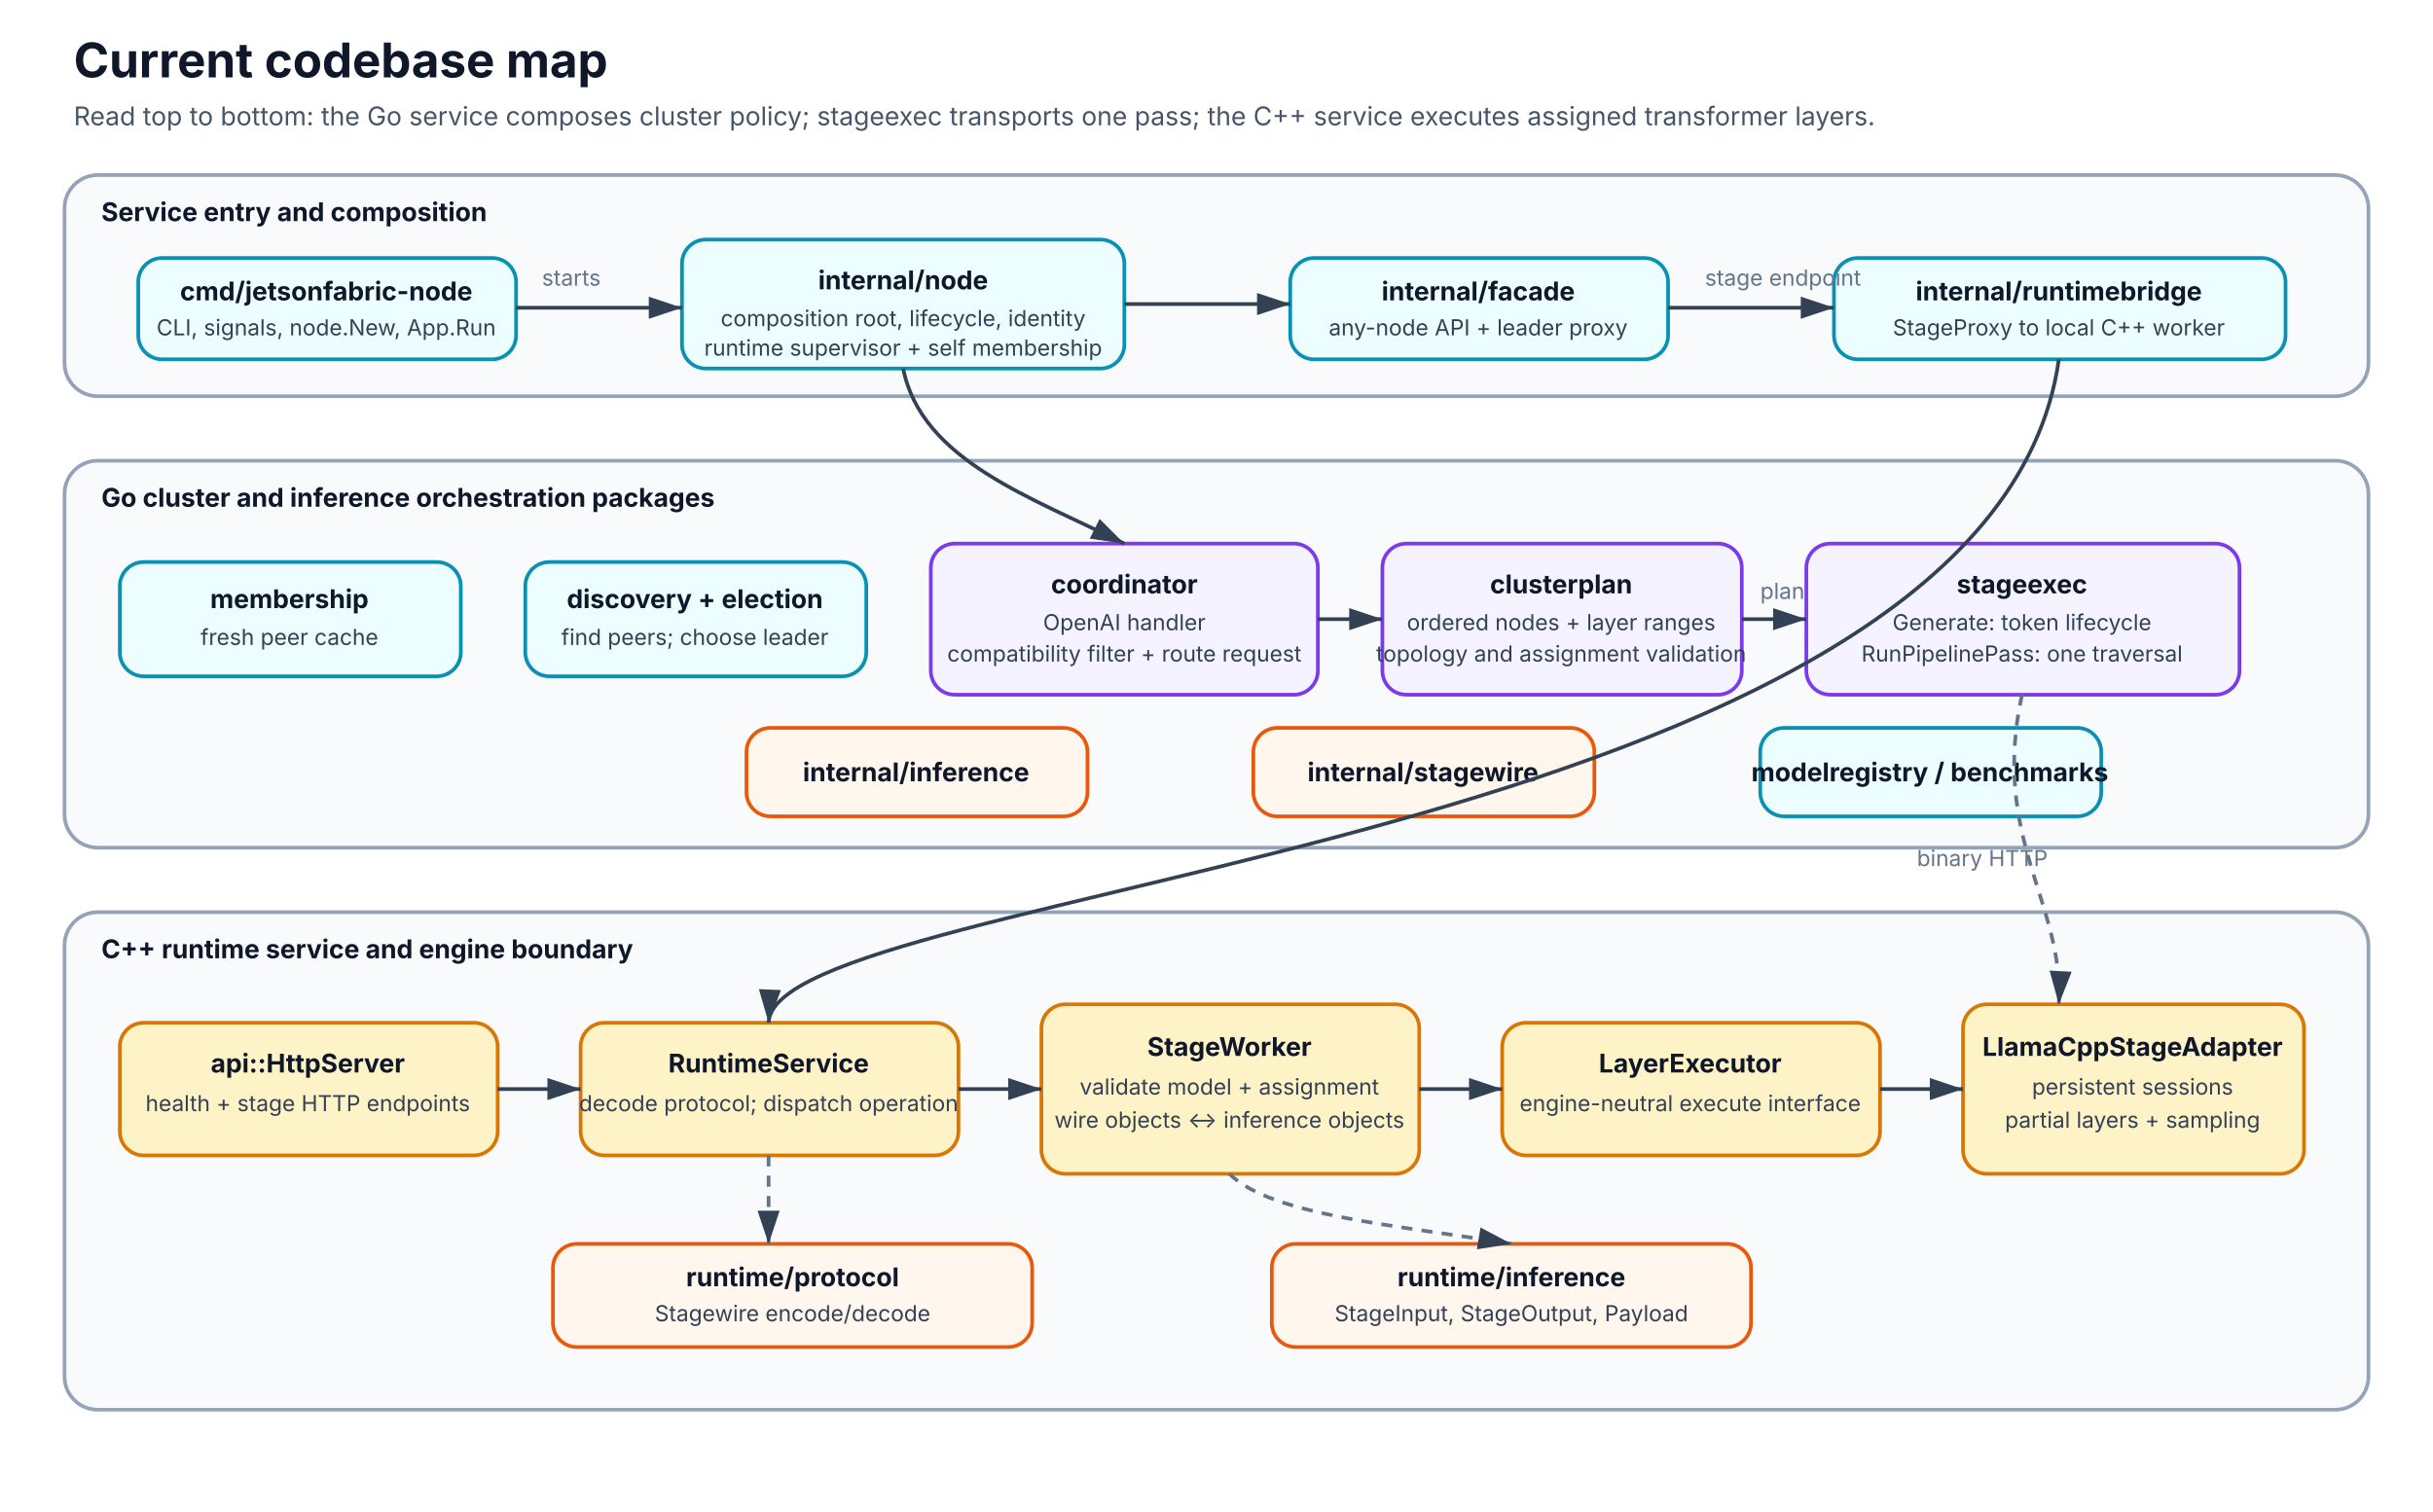
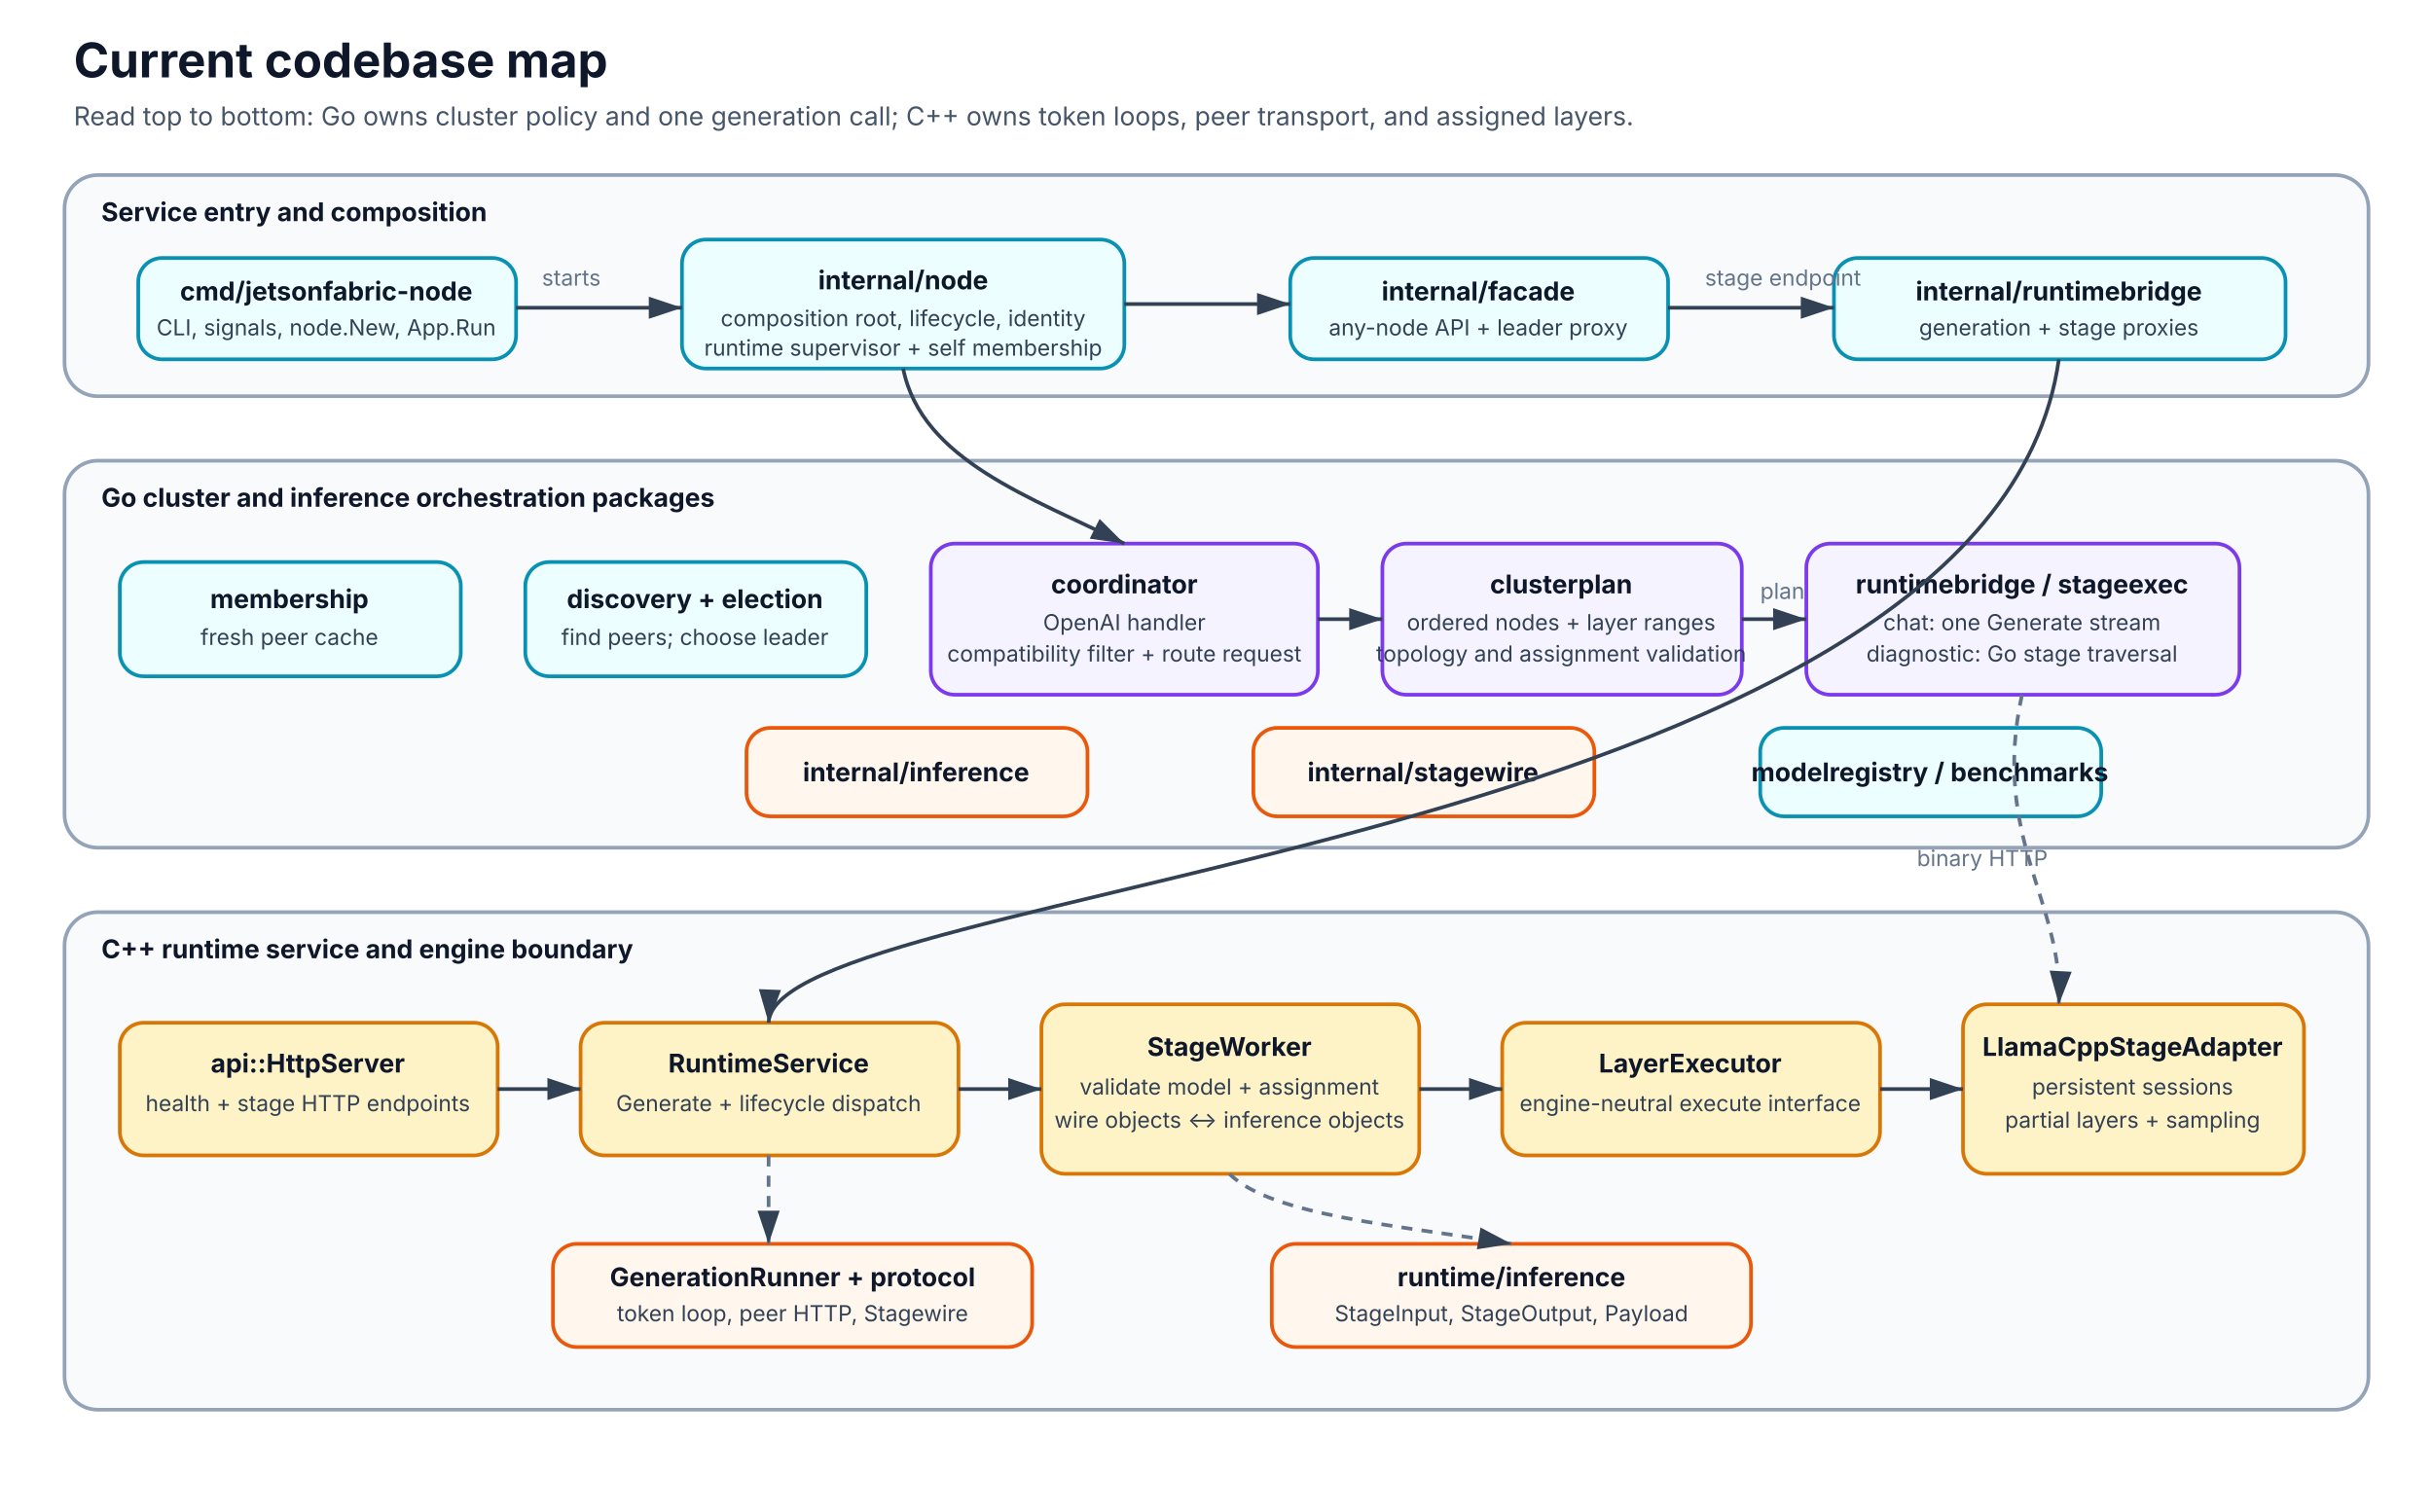
<svg xmlns="http://www.w3.org/2000/svg" viewBox="0 0 1320 820" role="img" aria-labelledby="title desc">
  <defs>
    <marker id="arrow" markerWidth="10" markerHeight="10" refX="9" refY="3" orient="auto" markerUnits="strokeWidth">
      <path d="M0,0 L0,6 L9,3 z" fill="#334155" />
    </marker>
    <style>
      .title{font:700 26px system-ui,-apple-system,Segoe UI,sans-serif;fill:#0f172a}.subtitle{font:14px system-ui,-apple-system,Segoe UI,sans-serif;fill:#475569}.group{fill:#f8fafc;stroke:#94a3b8;stroke-width:2;rx:18}.go{fill:#ecfeff;stroke:#0891b2;stroke-width:2;rx:13}.control{fill:#f5f3ff;stroke:#7c3aed;stroke-width:2;rx:13}.wire{fill:#fff7ed;stroke:#ea580c;stroke-width:2;rx:13}.cpp{fill:#fef3c7;stroke:#d97706;stroke-width:2;rx:13}.label{font:700 14px system-ui,-apple-system,Segoe UI,sans-serif;fill:#0f172a}.small{font:12px system-ui,-apple-system,Segoe UI,sans-serif;fill:#334155}.note{font:12px system-ui,-apple-system,Segoe UI,sans-serif;fill:#64748b}.line{stroke:#334155;stroke-width:2;marker-end:url(#arrow);fill:none}.dash{stroke:#64748b;stroke-width:2;stroke-dasharray:6 5;marker-end:url(#arrow);fill:none}
    </style>
  </defs>
  <text x="40" y="42" class="title">Current codebase map</text>
-   <text x="40" y="68" class="subtitle">Read top to bottom: the Go service composes cluster policy; stageexec transports one pass; the C++ service executes assigned transformer layers.</text>
+   <text x="40" y="68" class="subtitle">Read top to bottom: Go owns cluster policy and one generation call; C++ owns token loops, peer transport, and assigned layers.</text>
  <rect x="35" y="95" width="1250" height="120" class="group" />
  <text x="55" y="120" class="label">Service entry and composition</text>
  <rect x="75" y="140" width="205" height="55" class="go" />
  <text x="177" y="163" text-anchor="middle" class="label">cmd/jetsonfabric-node</text>
  <text x="177" y="182" text-anchor="middle" class="small">CLI, signals, node.New, App.Run</text>
  <rect x="370" y="130" width="240" height="70" class="go" />
  <text x="490" y="157" text-anchor="middle" class="label">internal/node</text>
  <text x="490" y="177" text-anchor="middle" class="small">composition root, lifecycle, identity</text>
  <text x="490" y="193" text-anchor="middle" class="small">runtime supervisor + self membership</text>
  <rect x="700" y="140" width="205" height="55" class="go" />
  <text x="802" y="163" text-anchor="middle" class="label">internal/facade</text>
  <text x="802" y="182" text-anchor="middle" class="small">any-node API + leader proxy</text>
  <rect x="995" y="140" width="245" height="55" class="go" />
  <text x="1117" y="163" text-anchor="middle" class="label">internal/runtimebridge</text>
-   <text x="1117" y="182" text-anchor="middle" class="small">StageProxy to local C++ worker</text>
+   <text x="1117" y="182" text-anchor="middle" class="small">generation + stage proxies</text>
  <rect x="35" y="250" width="1250" height="210" class="group" />
  <text x="55" y="275" class="label">Go cluster and inference orchestration packages</text>
  <rect x="65" y="305" width="185" height="62" class="go" />
  <text x="157" y="330" text-anchor="middle" class="label">membership</text>
  <text x="157" y="350" text-anchor="middle" class="small">fresh peer cache</text>
  <rect x="285" y="305" width="185" height="62" class="go" />
  <text x="377" y="330" text-anchor="middle" class="label">discovery + election</text>
  <text x="377" y="350" text-anchor="middle" class="small">find peers; choose leader</text>
  <rect x="505" y="295" width="210" height="82" class="control" />
  <text x="610" y="322" text-anchor="middle" class="label">coordinator</text>
  <text x="610" y="342" text-anchor="middle" class="small">OpenAI handler</text>
  <text x="610" y="359" text-anchor="middle" class="small">compatibility filter + route request</text>
  <rect x="750" y="295" width="195" height="82" class="control" />
  <text x="847" y="322" text-anchor="middle" class="label">clusterplan</text>
  <text x="847" y="342" text-anchor="middle" class="small">ordered nodes + layer ranges</text>
  <text x="847" y="359" text-anchor="middle" class="small">topology and assignment validation</text>
  <rect x="980" y="295" width="235" height="82" class="control" />
-   <text x="1097" y="322" text-anchor="middle" class="label">stageexec</text>
-   <text x="1097" y="342" text-anchor="middle" class="small">Generate: token lifecycle</text>
-   <text x="1097" y="359" text-anchor="middle" class="small">RunPipelinePass: one traversal</text>
+   <text x="1097" y="322" text-anchor="middle" class="label">runtimebridge / stageexec</text>
+   <text x="1097" y="342" text-anchor="middle" class="small">chat: one Generate stream</text>
+   <text x="1097" y="359" text-anchor="middle" class="small">diagnostic: Go stage traversal</text>
  <rect x="405" y="395" width="185" height="48" class="wire" />
  <text x="497" y="424" text-anchor="middle" class="label">internal/inference</text>
  <rect x="680" y="395" width="185" height="48" class="wire" />
  <text x="772" y="424" text-anchor="middle" class="label">internal/stagewire</text>
  <rect x="955" y="395" width="185" height="48" class="go" />
  <text x="1047" y="424" text-anchor="middle" class="label">modelregistry / benchmarks</text>
  <rect x="35" y="495" width="1250" height="270" class="group" />
  <text x="55" y="520" class="label">C++ runtime service and engine boundary</text>
  <rect x="65" y="555" width="205" height="72" class="cpp" />
  <text x="167" y="582" text-anchor="middle" class="label">api::HttpServer</text>
  <text x="167" y="603" text-anchor="middle" class="small">health + stage HTTP endpoints</text>
  <rect x="315" y="555" width="205" height="72" class="cpp" />
  <text x="417" y="582" text-anchor="middle" class="label">RuntimeService</text>
-   <text x="417" y="603" text-anchor="middle" class="small">decode protocol; dispatch operation</text>
+   <text x="417" y="603" text-anchor="middle" class="small">Generate + lifecycle dispatch</text>
  <rect x="565" y="545" width="205" height="92" class="cpp" />
  <text x="667" y="573" text-anchor="middle" class="label">StageWorker</text>
  <text x="667" y="594" text-anchor="middle" class="small">validate model + assignment</text>
  <text x="667" y="612" text-anchor="middle" class="small">wire objects ↔ inference objects</text>
  <rect x="815" y="555" width="205" height="72" class="cpp" />
  <text x="917" y="582" text-anchor="middle" class="label">LayerExecutor</text>
  <text x="917" y="603" text-anchor="middle" class="small">engine-neutral execute interface</text>
  <rect x="1065" y="545" width="185" height="92" class="cpp" />
  <text x="1157" y="573" text-anchor="middle" class="label">LlamaCppStageAdapter</text>
  <text x="1157" y="594" text-anchor="middle" class="small">persistent sessions</text>
  <text x="1157" y="612" text-anchor="middle" class="small">partial layers + sampling</text>
  <rect x="300" y="675" width="260" height="56" class="wire" />
-   <text x="430" y="698" text-anchor="middle" class="label">runtime/protocol</text>
-   <text x="430" y="717" text-anchor="middle" class="small">Stagewire encode/decode</text>
+   <text x="430" y="698" text-anchor="middle" class="label">GenerationRunner + protocol</text>
+   <text x="430" y="717" text-anchor="middle" class="small">token loop, peer HTTP, Stagewire</text>
  <rect x="690" y="675" width="260" height="56" class="wire" />
  <text x="820" y="698" text-anchor="middle" class="label">runtime/inference</text>
  <text x="820" y="717" text-anchor="middle" class="small">StageInput, StageOutput, Payload</text>
  <path d="M280 167 H370" class="line" />
  <path d="M610 165 H700" class="line" />
  <path d="M905 167 H995" class="line" />
  <path d="M490 200 C500 250,560 270,610 295" class="line" />
  <path d="M715 336 H750" class="line" />
  <path d="M945 336 H980" class="line" />
  <path d="M1097 377 C1080 455,1120 490,1117 545" class="dash" />
  <path d="M1117 195 C1080 460,420 480,417 555" class="line" />
  <path d="M270 591 H315" class="line" />
  <path d="M520 591 H565" class="line" />
  <path d="M770 591 H815" class="line" />
  <path d="M1020 591 H1065" class="line" />
  <path d="M417 627 V675" class="dash" />
  <path d="M667 637 C690 660,760 665,820 675" class="dash" />
  <text x="294" y="155" class="note">starts</text>
  <text x="925" y="155" class="note">stage endpoint</text>
  <text x="955" y="325" class="note">plan</text>
  <text x="1040" y="470" class="note">binary HTTP</text>
</svg>
